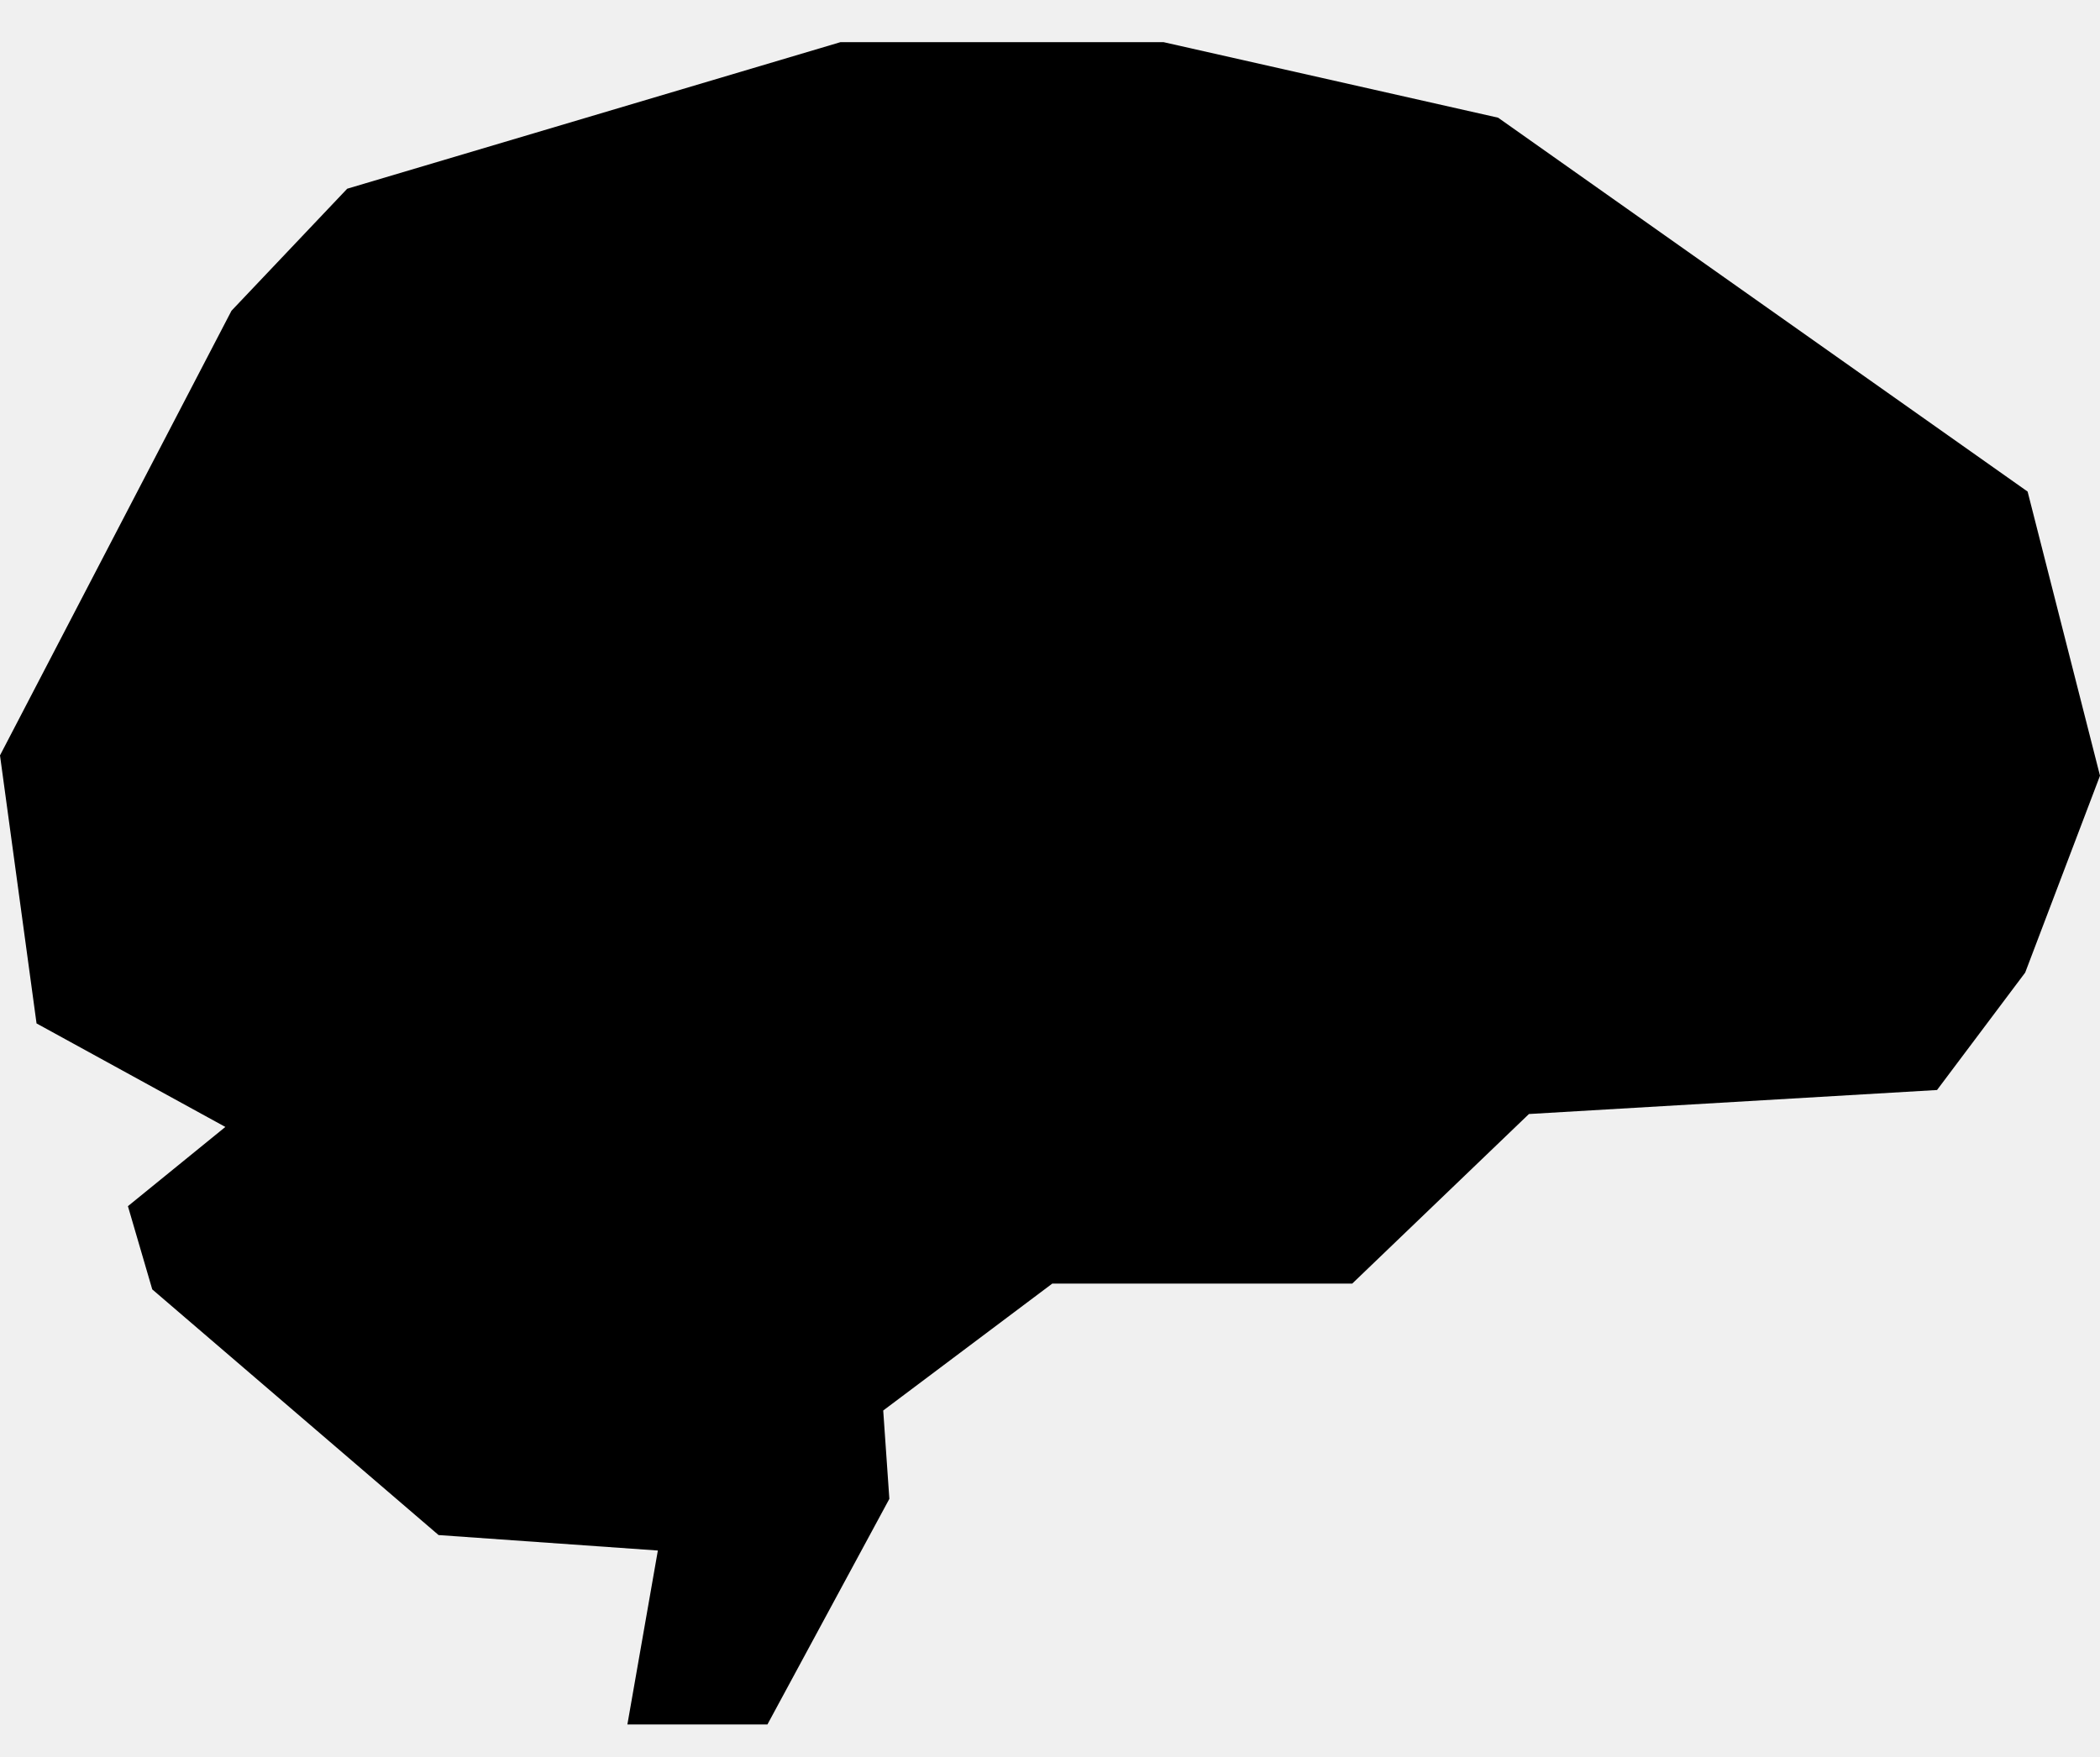
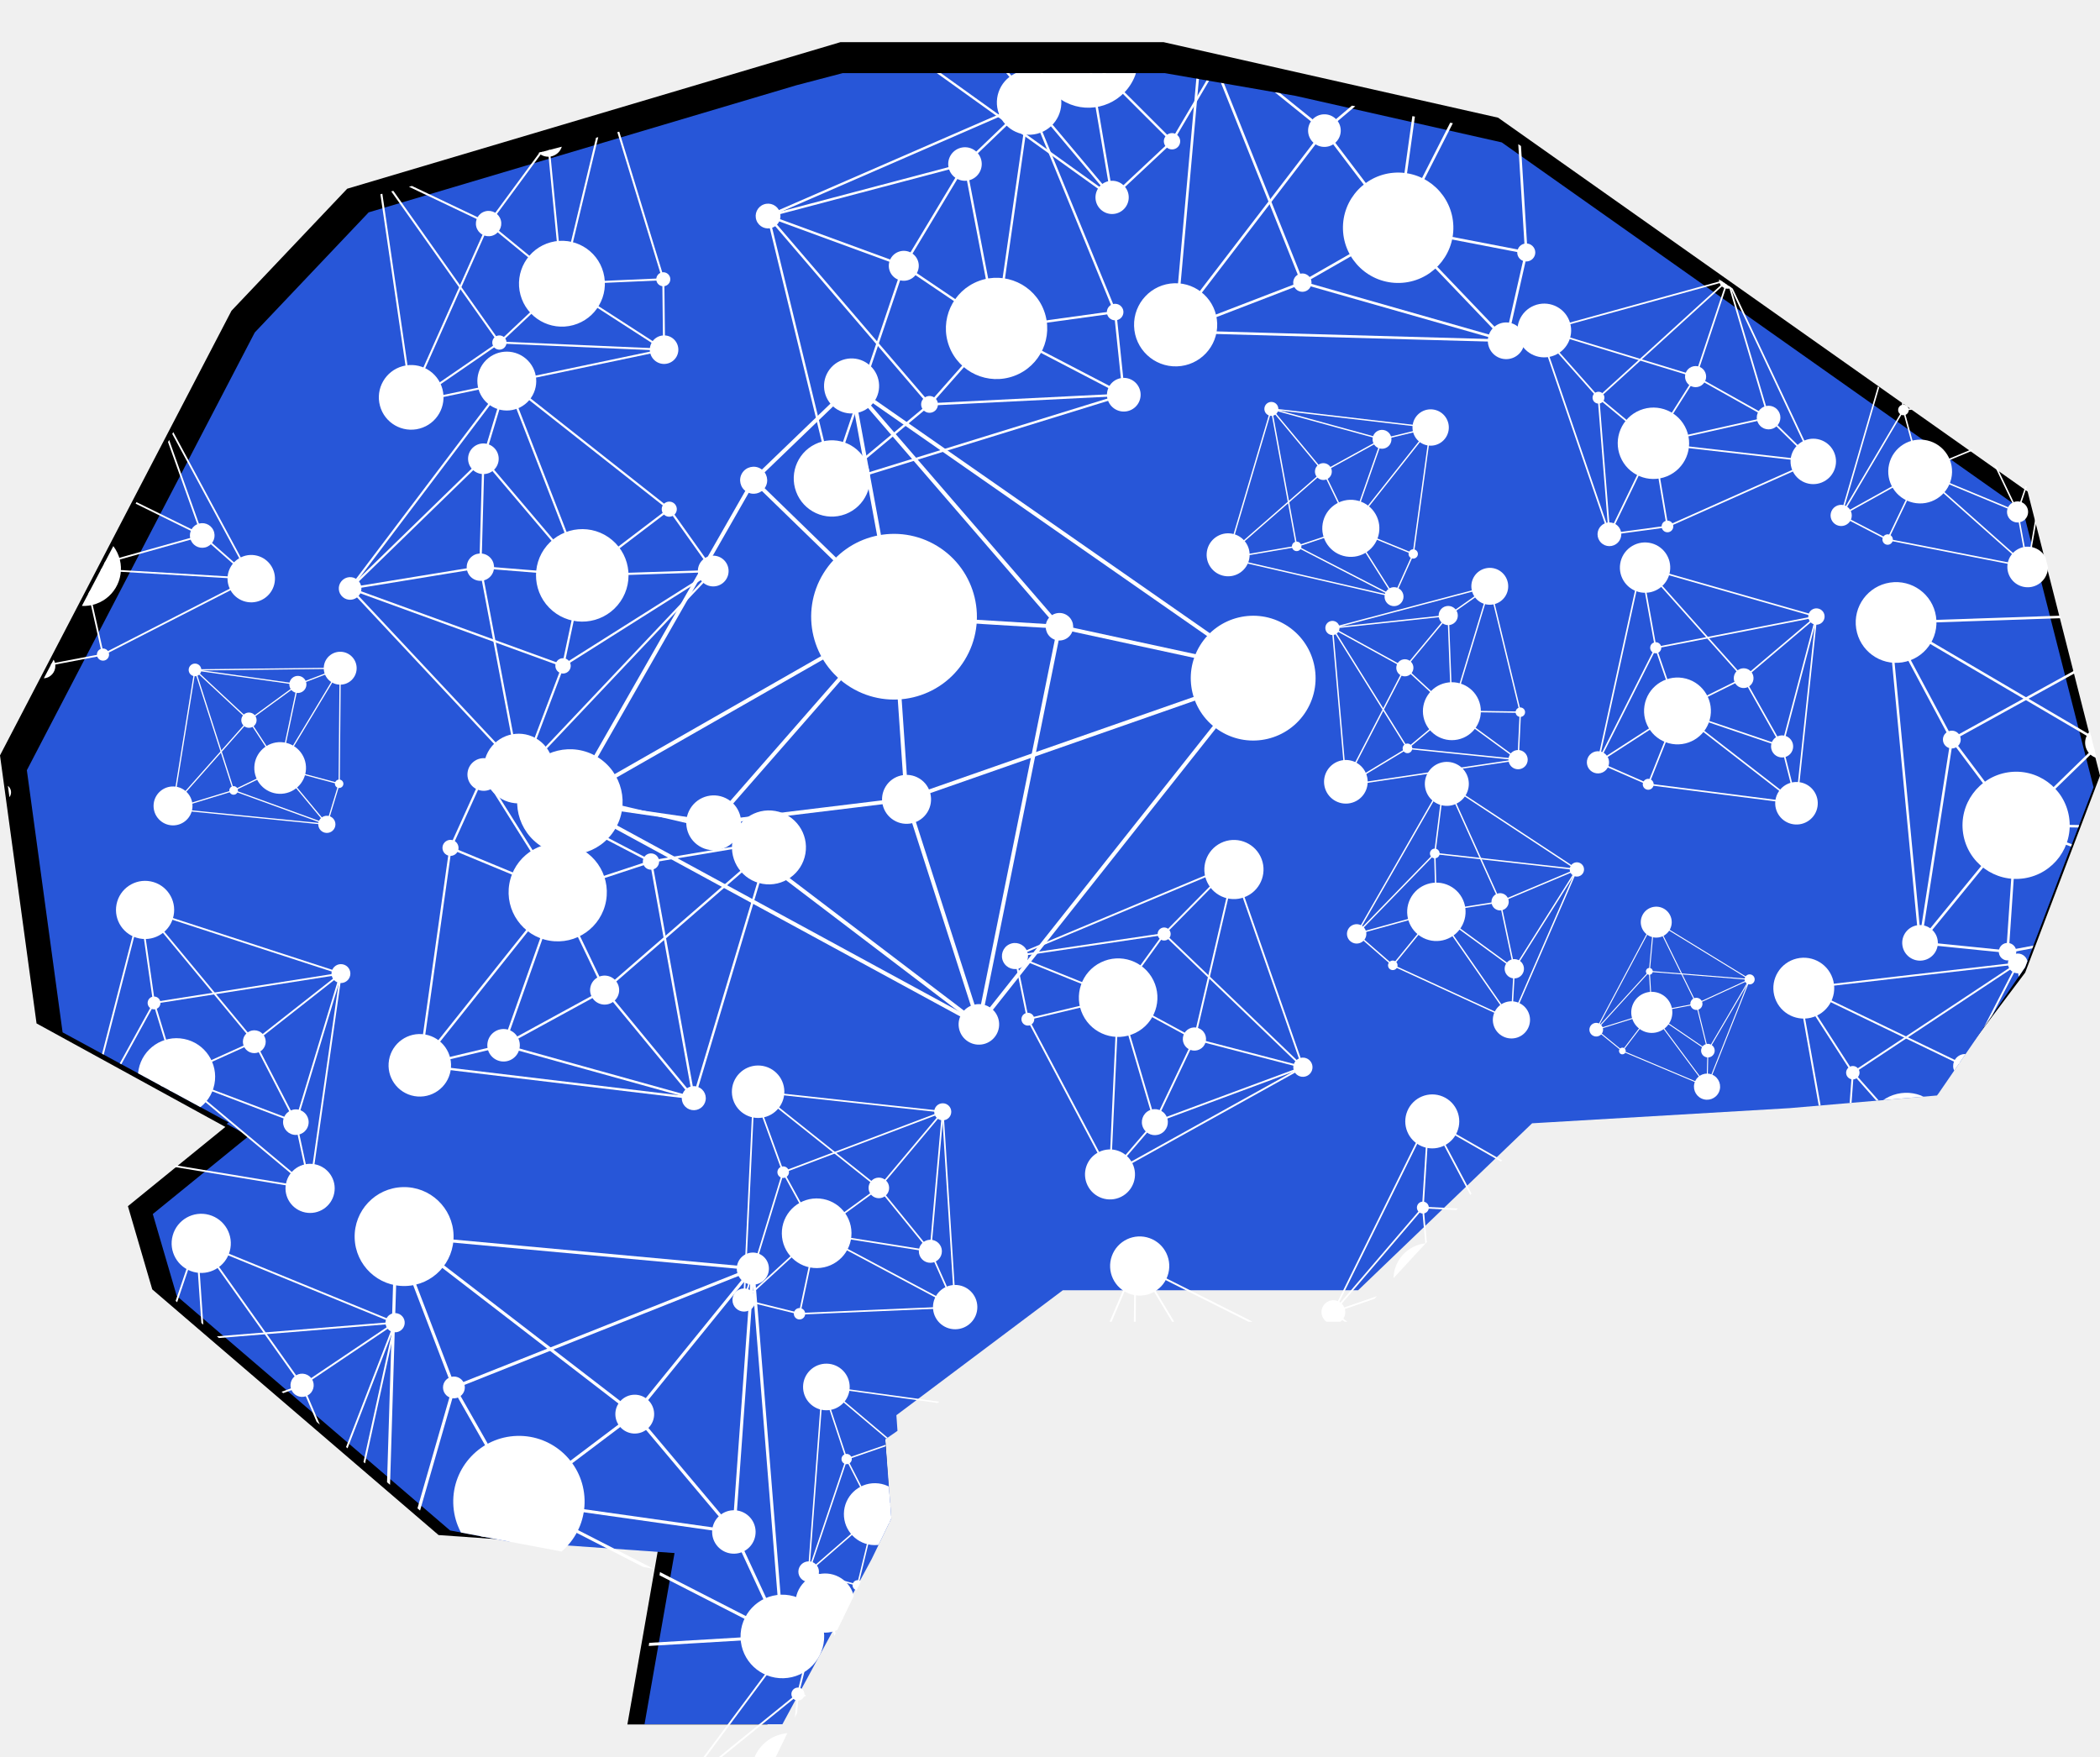
- <svg xmlns="http://www.w3.org/2000/svg" version="1.1" id="Layer_1" x="0px" y="0px" width="647.753px" height="542px" viewBox="0 0 647.753 542" enable-background="new 0 0 647.753 542" xml:space="preserve">
-   <polygon points="624.677,300.046 647.753,239.307 625.425,151.652 462.097,36.306 358.875,13 259.265,13 107.096,58.221   71.405,95.86 0,233.039 11.273,315.729 69.512,347.664 39.457,372.107 46.964,397.78 135.28,473.569 202.919,478.343 193.519,532   236.717,532 274.325,462.404 272.432,435.146 324.571,396 417.091,396 471.609,343.677 597.485,336.271 " />
+ <svg xmlns="http://www.w3.org/2000/svg" xmlns:xlink="http://www.w3.org/1999/xlink" version="1.1" id="Layer_1" x="0px" y="0px" width="647.753px" height="542px" viewBox="0 0 647.753 542" enable-background="new 0 0 647.753 542" xml:space="preserve">
+   <symbol id="New_Symbol" viewBox="-7.483 -8.131 14.966 16.262">
+     <path fill="#FFFFFF" d="M-0.161-2.166c0-1.177-0.954-2.13-2.129-2.13c-1.177,0-2.13,0.953-2.13,2.13s0.954,2.13,2.13,2.13   C-1.115-0.036-0.161-0.989-0.161-2.166z" />
+     <path fill="#FFFFFF" d="M-4.17,6.527c0-0.887-0.718-1.604-1.604-1.604c-0.885,0-1.604,0.717-1.604,1.604   c0,0.886,0.718,1.604,1.604,1.604C-4.888,8.131-4.17,7.413-4.17,6.527z" />
+     <path fill="#FFFFFF" d="M5.354-3.343c0-0.392-0.315-0.706-0.705-0.706S3.944-3.733,3.944-3.343c0,0.388,0.315,0.703,0.705,0.703   S5.354-2.955,5.354-3.343z" />
+     <path fill="#FFFFFF" d="M2.171,0.565c0-0.349-0.281-0.631-0.629-0.631c-0.347,0-0.629,0.282-0.629,0.631   c0,0.347,0.282,0.629,0.629,0.629C1.89,1.194,2.171,0.912,2.171,0.565z" />
+     <path fill="#FFFFFF" d="M-3.941,1.591c0-0.192-0.159-0.353-0.354-0.353c-0.196,0-0.354,0.159-0.354,0.353   c0,0.196,0.158,0.354,0.354,0.354C-4.1,1.945-3.941,1.787-3.941,1.591z" />
+     <path fill="#FFFFFF" d="M-6.067-6.2c0-0.391-0.317-0.707-0.708-0.707S-7.483-6.591-7.483-6.2c0,0.392,0.317,0.708,0.708,0.708   C-6.385-5.492-6.067-5.81-6.067-6.2z" />
+     <path fill="#FFFFFF" d="M-3.045-7.077c0-0.19-0.156-0.348-0.348-0.348c-0.191,0-0.347,0.156-0.347,0.348   c0,0.193,0.156,0.349,0.347,0.349C-3.202-6.729-3.045-6.884-3.045-7.077z" />
+     <path fill="#FFFFFF" d="M6.021,5.175c0-0.288-0.233-0.521-0.521-0.521S4.979,4.887,4.979,5.175S5.212,5.696,5.5,5.696   C5.789,5.696,6.021,5.463,6.021,5.175z" />
+     <path fill="#FFFFFF" d="M7.483-6.776c0-0.748-0.606-1.354-1.356-1.354c-0.749,0-1.356,0.606-1.356,1.354   c0,0.749,0.607,1.356,1.356,1.356S7.483-6.027,7.483-6.776z" />
+     <polygon fill="none" stroke="#FFFFFF" stroke-width="0.1" stroke-miterlimit="10" points="-6.034,6.548 -4.295,1.592    -2.291,-2.166 -6.775,-6.2  " />
+     <polyline fill="none" stroke="#FFFFFF" stroke-width="0.1" stroke-miterlimit="10" points="6.127,-6.776 4.649,-3.344 1.542,0.564    5.5,5.175 -5.773,6.527 1.542,0.564 -2.291,-2.166 -3.393,-7.077 6.127,-6.776 -2.291,-2.166 4.649,-3.344 5.5,5.175  " />
+     <polyline fill="none" stroke="#FFFFFF" stroke-width="0.1" stroke-miterlimit="10" points="6.127,-6.776 5.5,5.175 -4.295,1.592    -6.775,-6.2 -3.393,-7.077  " />
+   </symbol>
+   <polygon points="624.677,300.046 647.753,239.307 625.425,151.652 462.097,36.306 358.875,13 259.265,13 107.096,58.221   71.405,95.86 0,233.039 11.273,315.729 69.512,347.664 39.457,372.107 46.964,397.78 135.28,473.569 202.919,478.343 193.519,532   236.717,532 274.325,462.404 272.432,435.146 324.572,396 417.091,396 471.609,343.677 597.486,336.271 " />
+   <g id="Layer_2">
+     <g>
+       <g>
+         <defs>
+           <polygon id="SVGID_1_" points="624.662,298.398 647.699,237.756 625.398,150.283 462.371,40.477 359.332,22.565 259.909,22.565       108.013,62.366 72.393,97.255 1.115,232.85 12.369,314.716 70.503,346.266 40.501,370.495 47.995,396.039 136.146,471.645       203.669,484.389 194.282,545.93 237.406,545.93 274.94,468.451 273.052,444.052 325.097,407.761 417.444,407.761       471.864,348.745 597.52,337.957     " />
+         </defs>
+         <clipPath id="SVGID_2_">
+           <use xlink:href="#SVGID_1_" overflow="visible" />
+         </clipPath>
+         <polygon clip-path="url(#SVGID_2_)" fill="#2756D8" points="623.28,303.578 645.996,243.788 624.016,157.494 463.221,43.931      361.599,20.987 263.534,20.987 113.72,65.51 78.586,102.564 8.283,237.616 19.382,319.019 76.717,350.469 47.129,374.535      54.522,399.805 141.467,474.42 208.061,479.122 198.804,531.94 241.332,531.94 278.358,463.426 276.495,436.595 327.824,398.055      418.911,398.055 472.583,346.54 596.507,339.245    " />
+       </g>
+       <g>
+         <defs>
+           <polygon id="SVGID_3_" points="624.662,298.398 647.699,237.756 625.398,150.283 462.371,40.477 359.332,22.565 259.909,22.565       108.013,62.366 72.393,97.255 1.115,232.85 12.369,314.716 70.503,346.266 40.501,370.495 47.995,396.039 136.146,471.645       203.669,484.389 194.282,545.93 237.406,545.93 274.94,468.451 273.052,444.052 325.097,407.761 417.444,407.761       471.864,348.745 597.52,337.957     " />
+         </defs>
+         <clipPath id="SVGID_4_">
+           <use xlink:href="#SVGID_3_" overflow="visible" />
+         </clipPath>
+         <g clip-path="url(#SVGID_4_)">
+           <use xlink:href="#New_Symbol" width="14.966" height="16.262" x="-7.483" y="-8.131" transform="matrix(5.6888 0 0 -5.6888 -648.9297 -81.1157)" overflow="visible" />
+           <use xlink:href="#New_Symbol" width="14.966" height="16.262" x="-7.483" y="-8.131" transform="matrix(5.5494 1.2519 1.2519 -5.5494 653.4058 403.4922)" overflow="visible" />
+           <use xlink:href="#New_Symbol" width="14.966" height="16.262" x="-7.483" y="-8.131" transform="matrix(5.4556 -0.5774 -0.5774 -5.4556 634.5073 493.748)" overflow="visible" />
+           <use xlink:href="#New_Symbol" width="14.966" height="16.262" x="-7.483" y="-8.131" transform="matrix(5.6926 -1.3595 -1.3595 -5.6926 598.1265 334.1543)" overflow="visible" />
+           <use xlink:href="#New_Symbol" width="14.966" height="16.262" x="-7.483" y="-8.131" transform="matrix(5.4883 1.0836 1.0836 -5.4883 69.3667 322.7959)" overflow="visible" />
+           <use xlink:href="#New_Symbol" width="14.966" height="16.262" x="-7.483" y="-8.131" transform="matrix(4.8766 -2.3058 -2.3058 -4.8766 31.9951 159.6055)" overflow="visible" />
+           <use xlink:href="#New_Symbol" width="14.966" height="16.262" x="-7.483" y="-8.131" transform="matrix(-2.5704 -6.8725 -6.8725 2.5704 286.6182 91.147)" overflow="visible" />
+           <use xlink:href="#New_Symbol" width="14.966" height="16.262" x="-7.483" y="-8.131" transform="matrix(3.8759 -6.1243 -6.1243 -3.8759 331.3257 -4.6265)" overflow="visible" />
+           <use xlink:href="#New_Symbol" width="14.966" height="16.262" x="-7.483" y="-8.131" transform="matrix(4.5047 1.0312 1.0312 -4.5047 604.8306 138.0737)" overflow="visible" />
+           <use xlink:href="#New_Symbol" width="14.966" height="16.262" x="-7.483" y="-8.131" transform="matrix(3.7846 1.8879 1.8879 -3.7846 455.812 277.4297)" overflow="visible" />
+           <use xlink:href="#New_Symbol" width="14.966" height="16.262" x="-7.483" y="-8.131" transform="matrix(5.4288 -1.6995 -1.6995 -5.4288 455.2593 -98.5806)" overflow="visible" />
+           <use xlink:href="#New_Symbol" width="14.966" height="16.262" x="-7.483" y="-8.131" transform="matrix(4.1673 -3.8725 -3.8725 -4.1673 178.8379 -110.2319)" overflow="visible" />
+           <use xlink:href="#New_Symbol" width="14.966" height="16.262" x="-7.483" y="-8.131" transform="matrix(5.1546 -2.4067 -2.4067 -5.1546 292.9189 -144.9761)" overflow="visible" />
+           <use xlink:href="#New_Symbol" width="14.966" height="16.262" x="-7.483" y="-8.131" transform="matrix(0.7063 -5.5088 -5.5088 -0.7063 234.376 -33.9761)" overflow="visible" />
+           <use xlink:href="#New_Symbol" width="14.966" height="16.262" x="-7.483" y="-8.131" transform="matrix(5.4878 -1.4981 -1.4981 -5.4878 369.6489 -121.5659)" overflow="visible" />
+           <use xlink:href="#New_Symbol" width="14.966" height="16.262" x="-7.483" y="-8.131" transform="matrix(2.1982 -5.2471 -5.2471 -2.1982 135.1045 -27.9102)" overflow="visible" />
+           <use xlink:href="#New_Symbol" width="14.966" height="16.262" x="-7.483" y="-8.131" transform="matrix(-1.6279 -6.0016 -6.0016 1.6279 156.6021 77.3076)" overflow="visible" />
+           <use xlink:href="#New_Symbol" width="14.966" height="16.262" x="-7.483" y="-8.131" transform="matrix(5.6763 0.3772 0.3772 -5.6763 -55.2563 155.0381)" overflow="visible" />
+           <use xlink:href="#New_Symbol" width="14.966" height="16.262" x="-7.483" y="-8.131" transform="matrix(0.1524 -3.7402 -3.7402 -0.1524 78.6636 228.0278)" overflow="visible" />
+           <use xlink:href="#New_Symbol" width="14.966" height="16.262" x="-7.483" y="-8.131" transform="matrix(0.6938 -4.0756 -4.0756 -0.6938 409.4292 152.1558)" overflow="visible" />
+           <use xlink:href="#New_Symbol" width="14.966" height="16.262" x="-7.483" y="-8.131" transform="matrix(-5.1273 -4.3134 -4.3134 5.1273 158.5161 178.7305)" overflow="visible" />
+           <use xlink:href="#New_Symbol" width="14.966" height="16.262" x="-7.483" y="-8.131" transform="matrix(3.7716 -4.259 -4.259 -3.7716 40.251 43.3604)" overflow="visible" />
+           <use xlink:href="#New_Symbol" width="14.966" height="16.262" x="-7.483" y="-8.131" transform="matrix(3.507 -4.4792 -4.4792 -3.507 475.9282 -23.5254)" overflow="visible" />
+           <use xlink:href="#New_Symbol" width="14.966" height="16.262" x="-7.483" y="-8.131" transform="matrix(-0.2412 -7.9925 -7.9925 0.2412 413.4028 52.481)" overflow="visible" />
+           <use xlink:href="#New_Symbol" width="14.966" height="16.262" x="-7.483" y="-8.131" transform="matrix(4.923 -2.8509 -2.8509 -4.923 557.3276 17.9844)" overflow="visible" />
+           <use xlink:href="#New_Symbol" width="14.966" height="16.262" x="-7.483" y="-8.131" transform="matrix(5.4497 -1.6317 -1.6317 -5.4497 642.2427 69.1924)" overflow="visible" />
+           <use xlink:href="#New_Symbol" width="14.966" height="16.262" x="-7.483" y="-8.131" transform="matrix(5.5138 1.4001 1.4001 -5.5138 755.4536 109.0068)" overflow="visible" />
+           <use xlink:href="#New_Symbol" width="14.966" height="16.262" x="-7.483" y="-8.131" transform="matrix(5.6373 0.765 0.765 -5.6373 783.396 232.8022)" overflow="visible" />
+           <use xlink:href="#New_Symbol" width="14.966" height="16.262" x="-7.483" y="-8.131" transform="matrix(3.8256 -4.2104 -4.2104 -3.8256 751.0454 361.2783)" overflow="visible" />
+           <use xlink:href="#New_Symbol" width="14.966" height="16.262" x="-7.483" y="-8.131" transform="matrix(2.7044 1.2419 1.2419 -2.7044 518.3872 309.3076)" overflow="visible" />
+           <use xlink:href="#New_Symbol" width="14.966" height="16.262" x="-7.483" y="-8.131" transform="matrix(-1.2163 7.0081 7.0081 1.2163 184.4229 293.9541)" overflow="visible" />
+           <use xlink:href="#New_Symbol" width="14.966" height="16.262" x="-7.483" y="-8.131" transform="matrix(4.7803 0.7654 0.7654 -4.7803 530.0317 210.729)" overflow="visible" />
+           <use xlink:href="#New_Symbol" width="14.966" height="16.262" x="-7.483" y="-8.131" transform="matrix(7.673 -1.1841 -1.1841 -7.673 636.8872 235.2812)" overflow="visible" />
+           <use xlink:href="#New_Symbol" width="14.966" height="16.262" x="-7.483" y="-8.131" transform="matrix(4.9762 2.7567 2.7567 -4.9762 352.9858 547.4668)" overflow="visible" />
+           <use xlink:href="#New_Symbol" width="14.966" height="16.262" x="-7.483" y="-8.131" transform="matrix(4.2146 3.821 3.821 -4.2146 170.2178 676.7871)" overflow="visible" />
+           <use xlink:href="#New_Symbol" width="14.966" height="16.262" x="-7.483" y="-8.131" transform="matrix(3.9487 4.0953 4.0953 -3.9487 75.6768 598.5352)" overflow="visible" />
+           <use xlink:href="#New_Symbol" width="14.966" height="16.262" x="-7.483" y="-8.131" transform="matrix(4.4687 3.5204 3.5204 -4.4687 278.7173 667.1855)" overflow="visible" />
+           <use xlink:href="#New_Symbol" width="14.966" height="16.262" x="-7.483" y="-8.131" transform="matrix(4.7962 3.0594 3.0594 -4.7962 373.2788 649.5293)" overflow="visible" />
+           <use xlink:href="#New_Symbol" width="14.966" height="16.262" x="-7.483" y="-8.131" transform="matrix(4.7547 3.1231 3.1231 -4.7547 261.5698 543.6162)" overflow="visible" />
+           <use xlink:href="#New_Symbol" width="14.966" height="16.262" x="-7.483" y="-8.131" transform="matrix(5.147 2.423 2.423 -5.147 473.6724 571.6396)" overflow="visible" />
+           <use xlink:href="#New_Symbol" width="14.966" height="16.262" x="-7.483" y="-8.131" transform="matrix(4.483 0.0766 0.0766 -4.483 280.2837 457.5869)" overflow="visible" />
+           <use xlink:href="#New_Symbol" width="14.966" height="16.262" x="-7.483" y="-8.131" transform="matrix(5.3509 1.931 1.931 -5.3509 369.8335 436.6436)" overflow="visible" />
+           <use xlink:href="#New_Symbol" width="14.966" height="16.262" x="-7.483" y="-8.131" transform="matrix(5.4376 1.6723 1.6723 -5.4376 554.1216 493.3877)" overflow="visible" />
+           <use xlink:href="#New_Symbol" width="14.966" height="16.262" x="-7.483" y="-8.131" transform="matrix(4.5299 3.4413 3.4413 -4.5299 157.8291 584.2812)" overflow="visible" />
+           <use xlink:href="#New_Symbol" width="14.966" height="16.262" x="-7.483" y="-8.131" transform="matrix(5.1588 2.3979 2.3979 -5.1588 443.855 496.9463)" overflow="visible" />
+           <use xlink:href="#New_Symbol" width="14.966" height="16.262" x="-7.483" y="-8.131" transform="matrix(5.4858 1.5132 1.5132 -5.4858 83.8677 428.124)" overflow="visible" />
+           <use xlink:href="#New_Symbol" width="14.966" height="16.262" x="-7.483" y="-8.131" transform="matrix(5.5285 1.3415 1.3415 -5.5285 -10.4585 453.5645)" overflow="visible" />
+           <use xlink:href="#New_Symbol" width="14.966" height="16.262" x="-7.483" y="-8.131" transform="matrix(9.5098 -0.2629 -0.2629 -9.5098 181.2754 442.0342)" overflow="visible" />
+           <use xlink:href="#New_Symbol" width="14.966" height="16.262" x="-7.483" y="-8.131" transform="matrix(4.6354 2.3644 2.3644 -4.6354 530.8247 411.6289)" overflow="visible" />
+           <use xlink:href="#New_Symbol" width="14.966" height="16.262" x="-7.483" y="-8.131" transform="matrix(4.7815 2.0202 2.0202 -4.7815 456.2114 388.8291)" overflow="visible" />
+           <use xlink:href="#New_Symbol" width="14.966" height="16.262" x="-7.483" y="-8.131" transform="matrix(5.0449 -0.0557 -0.0557 -5.0449 263.3364 369.4082)" overflow="visible" />
+           <use xlink:href="#New_Symbol" width="14.966" height="16.262" x="-7.483" y="-8.131" transform="matrix(5.3229 2.0068 2.0068 -5.3229 -31.9893 347.2959)" overflow="visible" />
+           <use xlink:href="#New_Symbol" width="14.966" height="16.262" x="-7.483" y="-8.131" transform="matrix(4.7865 -1.9557 -1.9557 -4.7865 516.7339 121.9038)" overflow="visible" />
+           <use xlink:href="#New_Symbol" width="14.966" height="16.262" x="-7.483" y="-8.131" transform="matrix(-6.2783 10.2275 10.2275 6.2783 283.5425 227.2861)" overflow="visible" />
+           <use xlink:href="#New_Symbol" width="14.966" height="16.262" x="-7.483" y="-8.131" transform="matrix(2.4996 5.1102 5.1102 -2.4996 361.6909 314.0703)" overflow="visible" />
+           <use xlink:href="#New_Symbol" width="14.966" height="16.262" x="-7.483" y="-8.131" transform="matrix(-0.86 -4.1066 -4.1066 0.86 436.9751 211.8633)" overflow="visible" />
+           <use xlink:href="#New_Symbol" width="14.966" height="16.262" x="-7.483" y="-8.131" transform="matrix(4.8464 0.2621 0.2621 -4.8464 -27.1284 268.064)" overflow="visible" />
+         </g>
+       </g>
+     </g>
+   </g>
</svg>
